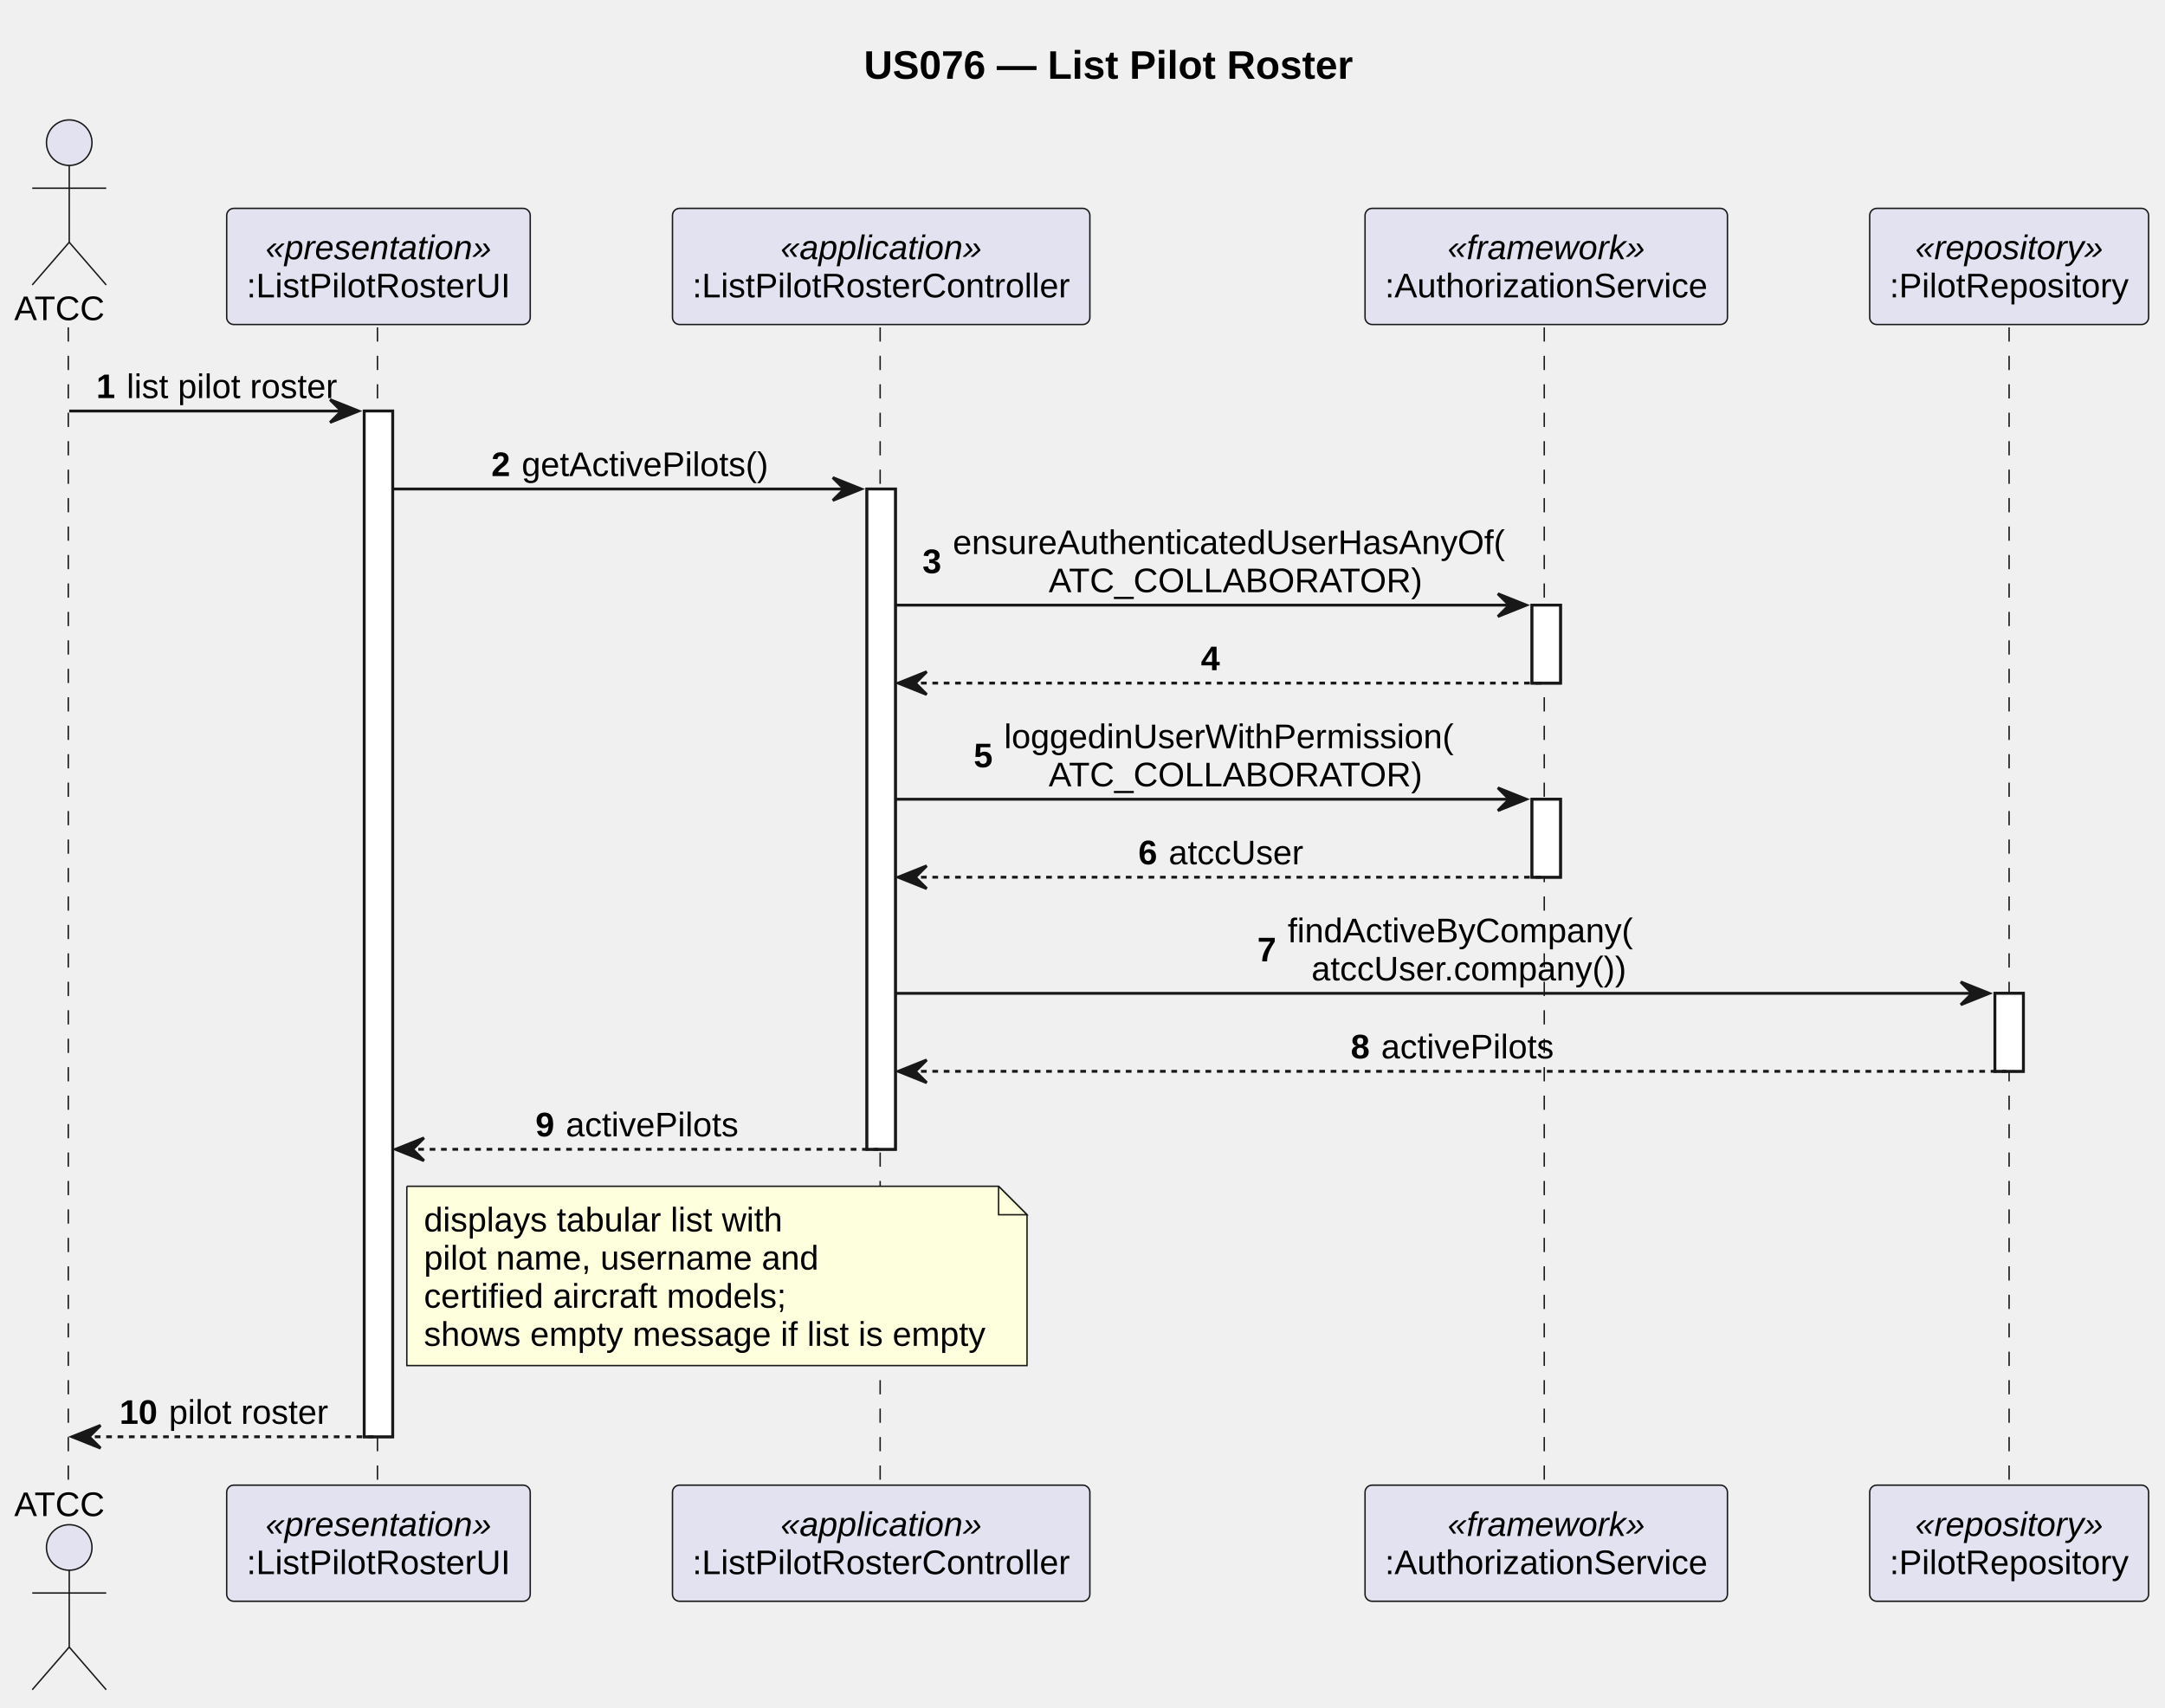
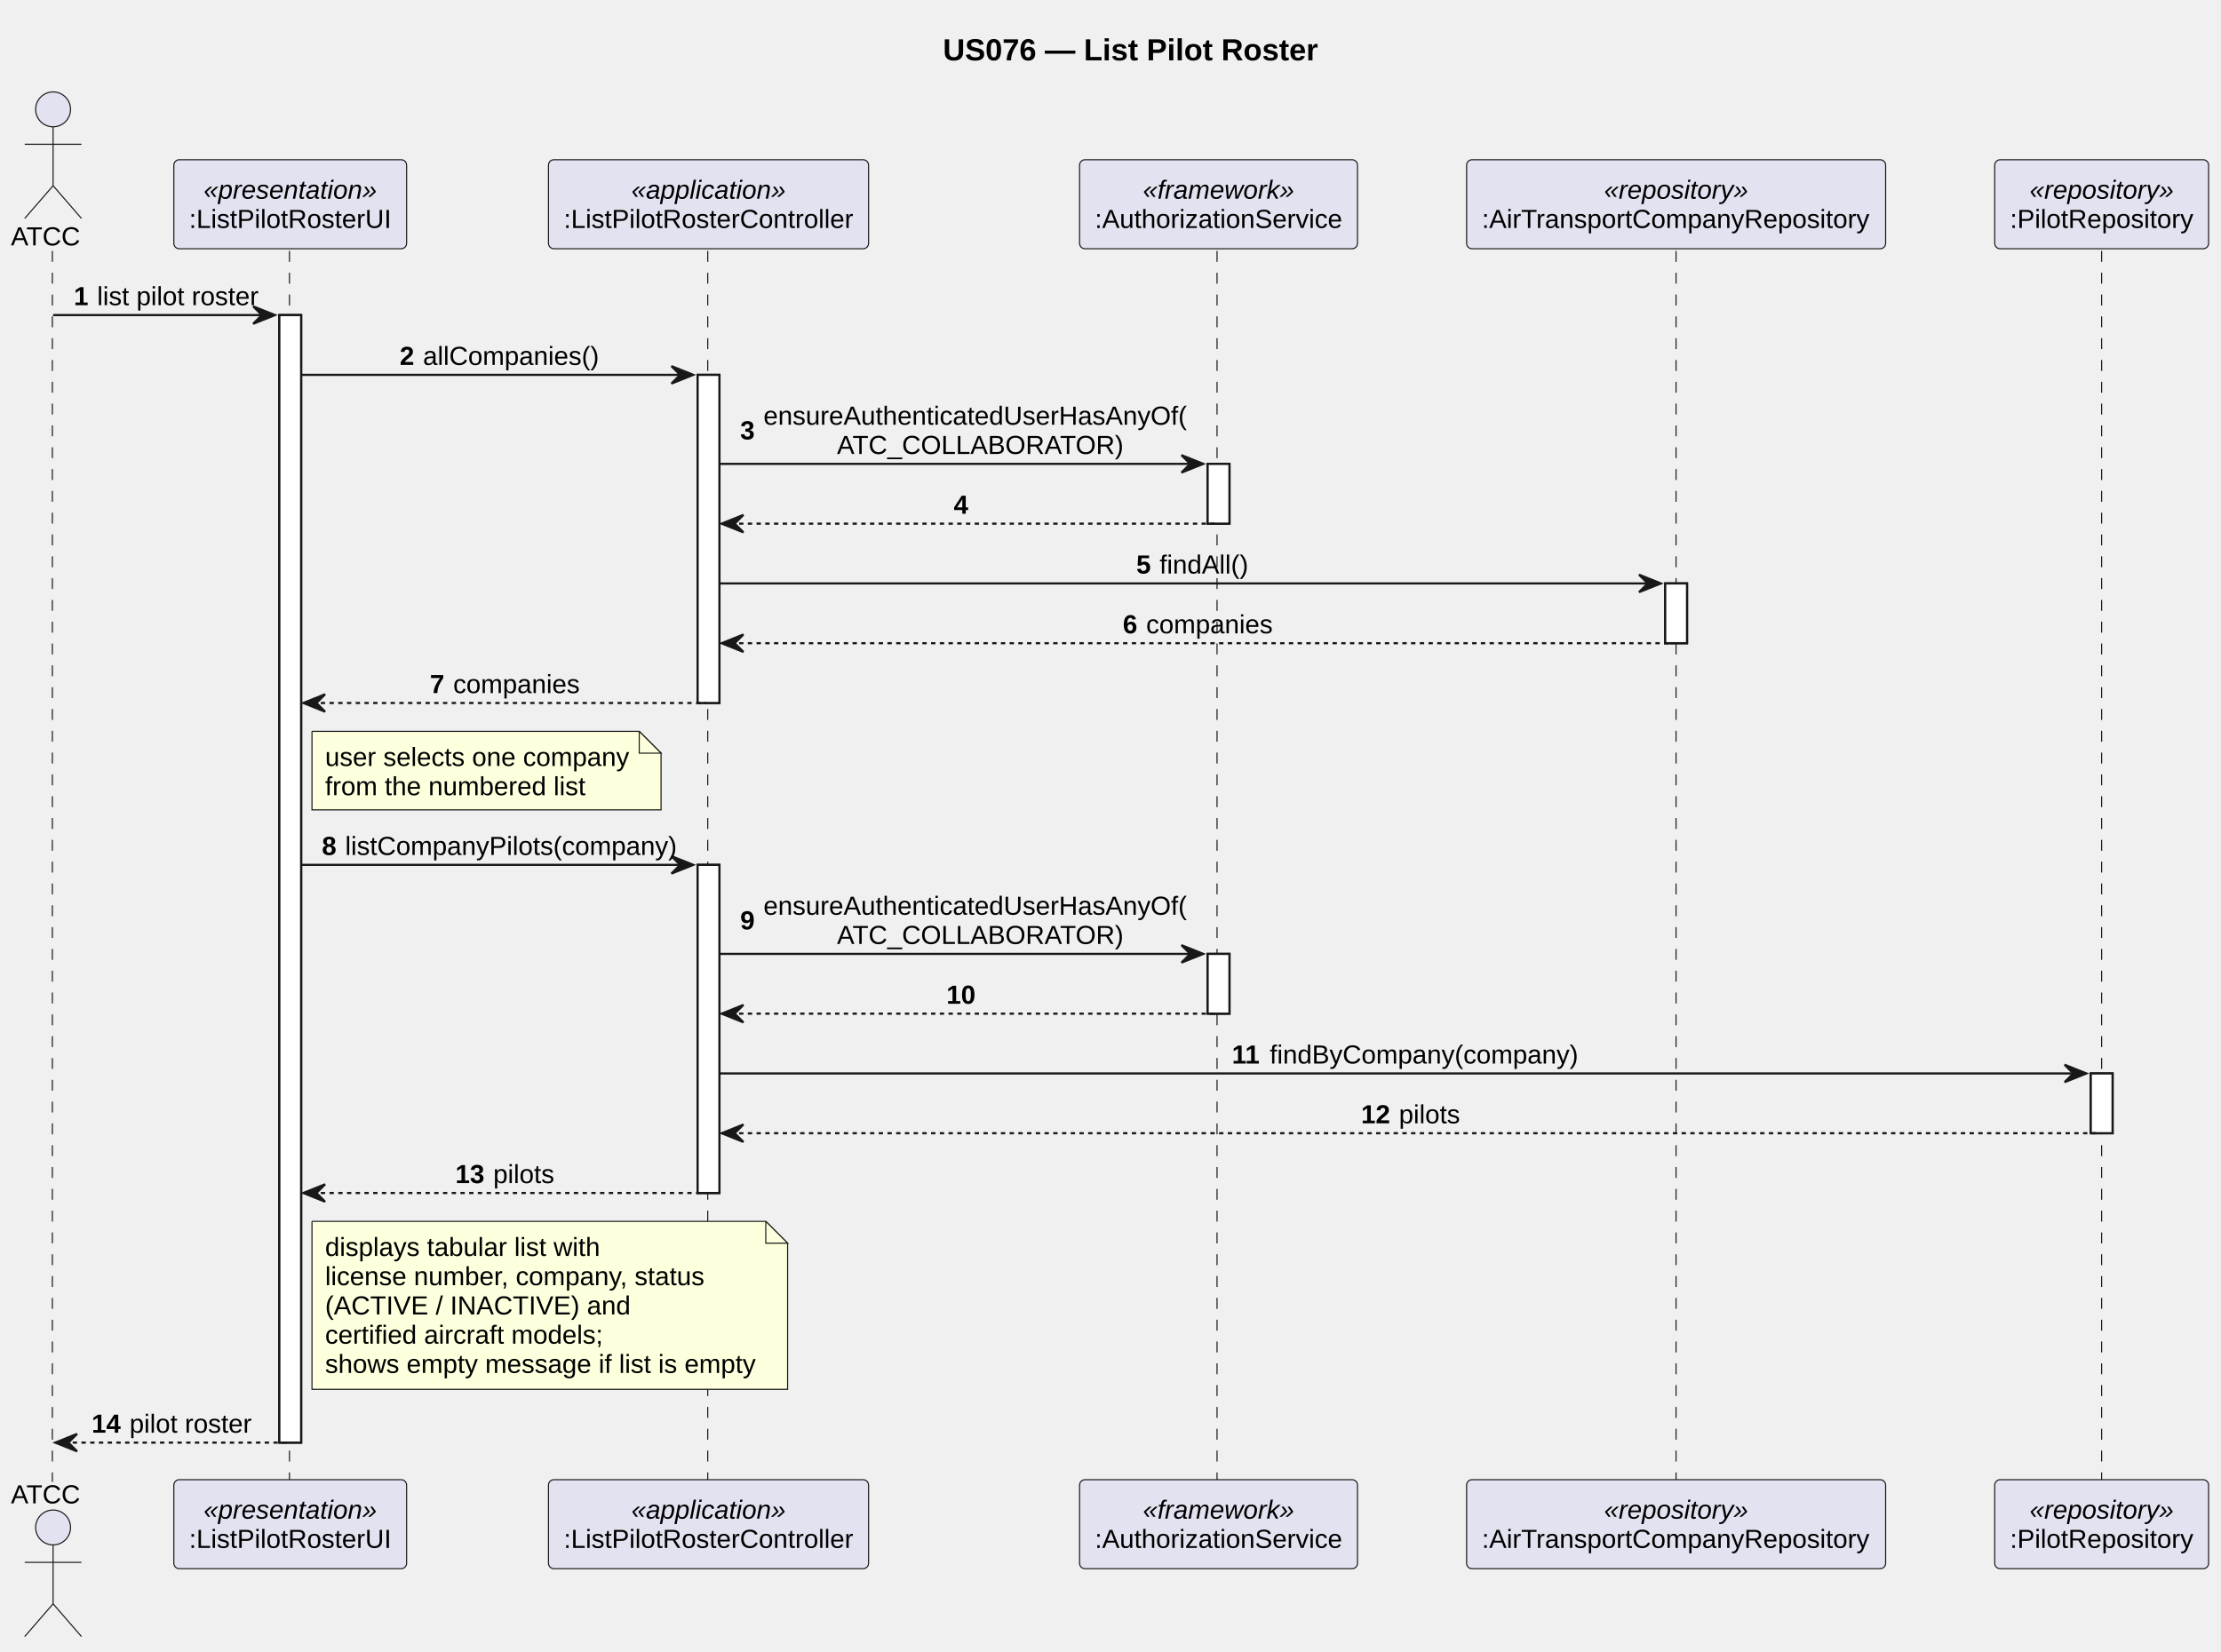
- <svg xmlns="http://www.w3.org/2000/svg" contentStyleType="text/css" data-diagram-type="SEQUENCE" height="600px" preserveAspectRatio="none" style="width:761px;height:600px;background:#FFFFFF;" version="1.1" viewBox="0 0 761 600" width="761px" zoomAndPan="magnify">
+ <svg xmlns="http://www.w3.org/2000/svg" contentStyleType="text/css" data-diagram-type="SEQUENCE" height="757px" preserveAspectRatio="none" style="width:1018px;height:757px;background:#FFFFFF;" version="1.1" viewBox="0 0 1018 757" width="1018px" zoomAndPan="magnify">
  <defs />
  <g>
-     <text fill="#000000" font-family="Arial" font-size="14" font-weight="bold" lengthAdjust="spacing" textLength="171.931" x="303.652" y="27.674">US076 — List Pilot Roster</text>
-     <g>
-       <rect fill="#FFFFFF" height="360.5" style="stroke:#181818;stroke-width:1;" width="10" x="128.028" y="144.453" />
-     </g>
-     <g>
-       <rect fill="#FFFFFF" height="232.062" style="stroke:#181818;stroke-width:1;" width="10" x="304.733" y="171.859" />
-     </g>
-     <g>
-       <rect fill="#FFFFFF" height="27.406" style="stroke:#181818;stroke-width:1;" width="10" x="538.505" y="212.672" />
-     </g>
-     <g>
-       <rect fill="#FFFFFF" height="27.406" style="stroke:#181818;stroke-width:1;" width="10" x="538.505" y="280.891" />
-     </g>
-     <g>
-       <rect fill="#FFFFFF" height="27.406" style="stroke:#181818;stroke-width:1;" width="10" x="701.218" y="349.109" />
-     </g>
-     <g>
-       <rect fill="#000000" fill-opacity="0" height="407.906" width="8" x="20.333" y="115.047" />
-       <line style="stroke:#181818;stroke-width:0.5;stroke-dasharray:5,5;" x1="24" x2="24" y1="115.047" y2="522.953" />
-     </g>
-     <g>
-       <rect fill="#000000" fill-opacity="0" height="407.906" width="8" x="129.028" y="115.047" />
-       <line style="stroke:#181818;stroke-width:0.5;stroke-dasharray:5,5;" x1="132.681" x2="132.681" y1="115.047" y2="522.953" />
-     </g>
-     <g>
-       <rect fill="#000000" fill-opacity="0" height="407.906" width="8" x="305.733" y="115.047" />
-       <line style="stroke:#181818;stroke-width:0.5;stroke-dasharray:5,5;" x1="309.376" x2="309.376" y1="115.047" y2="522.953" />
-     </g>
-     <g>
-       <rect fill="#000000" fill-opacity="0" height="407.906" width="8" x="539.505" y="115.047" />
-       <line style="stroke:#181818;stroke-width:0.5;stroke-dasharray:5,5;" x1="542.81" x2="542.81" y1="115.047" y2="522.953" />
-     </g>
-     <g>
-       <rect fill="#000000" fill-opacity="0" height="407.906" width="8" x="702.218" y="115.047" />
-       <line style="stroke:#181818;stroke-width:0.5;stroke-dasharray:5,5;" x1="706.2" x2="706.2" y1="115.047" y2="522.953" />
-     </g>
-     <g class="participant participant-head" data-participant="actor">
+     <text fill="#000000" font-family="Arial" font-size="14" font-weight="bold" lengthAdjust="spacing" textLength="171.931" x="432.195" y="27.674">US076 — List Pilot Roster</text>
+     <g>
+       <rect fill="#FFFFFF" height="516.938" style="stroke:#181818;stroke-width:1;" width="10" x="128.028" y="144.453" />
+     </g>
+     <g>
+       <rect fill="#FFFFFF" height="150.438" style="stroke:#181818;stroke-width:1;" width="10" x="319.753" y="171.859" />
+     </g>
+     <g>
+       <rect fill="#FFFFFF" height="150.438" style="stroke:#181818;stroke-width:1;" width="10" x="319.753" y="396.516" />
+     </g>
+     <g>
+       <rect fill="#FFFFFF" height="27.406" style="stroke:#181818;stroke-width:1;" width="10" x="553.524" y="212.672" />
+     </g>
+     <g>
+       <rect fill="#FFFFFF" height="27.406" style="stroke:#181818;stroke-width:1;" width="10" x="553.524" y="437.328" />
+     </g>
+     <g>
+       <rect fill="#FFFFFF" height="27.406" style="stroke:#181818;stroke-width:1;" width="10" x="763.253" y="267.484" />
+     </g>
+     <g>
+       <rect fill="#FFFFFF" height="27.406" style="stroke:#181818;stroke-width:1;" width="10" x="958.304" y="492.141" />
+     </g>
+     <g class="participant-lifeline" data-entity-uid="part1" data-qualified-name="actor" id="part1-lifeline">
+       <g>
+         <rect fill="#000000" fill-opacity="0" height="564.344" width="8" x="20.333" y="115.047" />
+         <line style="stroke:#181818;stroke-width:0.5;stroke-dasharray:5,5;" x1="24" x2="24" y1="115.047" y2="679.391" />
+       </g>
+     </g>
+     <g class="participant-lifeline" data-entity-uid="part2" data-qualified-name="ui" id="part2-lifeline">
+       <g>
+         <rect fill="#000000" fill-opacity="0" height="564.344" width="8" x="129.028" y="115.047" />
+         <line style="stroke:#181818;stroke-width:0.5;stroke-dasharray:5,5;" x1="132.681" x2="132.681" y1="115.047" y2="679.391" />
+       </g>
+     </g>
+     <g class="participant-lifeline" data-entity-uid="part3" data-qualified-name="ctrl" id="part3-lifeline">
+       <g>
+         <rect fill="#000000" fill-opacity="0" height="564.344" width="8" x="320.753" y="115.047" />
+         <line style="stroke:#181818;stroke-width:0.5;stroke-dasharray:5,5;" x1="324.396" x2="324.396" y1="115.047" y2="679.391" />
+       </g>
+     </g>
+     <g class="participant-lifeline" data-entity-uid="part4" data-qualified-name="authz" id="part4-lifeline">
+       <g>
+         <rect fill="#000000" fill-opacity="0" height="564.344" width="8" x="554.524" y="115.047" />
+         <line style="stroke:#181818;stroke-width:0.5;stroke-dasharray:5,5;" x1="557.829" x2="557.829" y1="115.047" y2="679.391" />
+       </g>
+     </g>
+     <g class="participant-lifeline" data-entity-uid="part5" data-qualified-name="companyRepo" id="part5-lifeline">
+       <g>
+         <rect fill="#000000" fill-opacity="0" height="564.344" width="8" x="764.253" y="115.047" />
+         <line style="stroke:#181818;stroke-width:0.5;stroke-dasharray:5,5;" x1="768.22" x2="768.22" y1="115.047" y2="679.391" />
+       </g>
+     </g>
+     <g class="participant-lifeline" data-entity-uid="part6" data-qualified-name="pilotRepo" id="part6-lifeline">
+       <g>
+         <rect fill="#000000" fill-opacity="0" height="564.344" width="8" x="959.304" y="115.047" />
+         <line style="stroke:#181818;stroke-width:0.5;stroke-dasharray:5,5;" x1="963.286" x2="963.286" y1="115.047" y2="679.391" />
+       </g>
+     </g>
+     <g class="participant participant-head" data-entity-uid="part1" data-qualified-name="actor" id="part1-head">
      <text fill="#000000" font-family="Arial" font-size="12" lengthAdjust="spacing" textLength="32.666" x="5" y="112.504">ATCC</text>
      <ellipse cx="24.333" cy="50.141" fill="#E2E2F0" rx="8" ry="8" style="stroke:#181818;stroke-width:0.5;" />
      <path d="M24.333,58.141 L24.333,85.141 M11.333,66.141 L37.333,66.141 M24.333,85.141 L11.333,100.141 M24.333,85.141 L37.333,100.141" fill="none" style="stroke:#181818;stroke-width:0.5;" />
    </g>
-     <g class="participant participant-tail" data-participant="actor">
-       <text fill="#000000" font-family="Arial" font-size="12" lengthAdjust="spacing" textLength="32.666" x="5" y="532.816">ATCC</text>
-       <ellipse cx="24.333" cy="543.859" fill="#E2E2F0" rx="8" ry="8" style="stroke:#181818;stroke-width:0.5;" />
-       <path d="M24.333,551.859 L24.333,578.859 M11.333,559.859 L37.333,559.859 M24.333,578.859 L11.333,593.859 M24.333,578.859 L37.333,593.859" fill="none" style="stroke:#181818;stroke-width:0.5;" />
-     </g>
-     <g class="participant participant-head" data-participant="ui">
+     <g class="participant participant-tail" data-entity-uid="part1" data-qualified-name="actor" id="part1-tail">
+       <text fill="#000000" font-family="Arial" font-size="12" lengthAdjust="spacing" textLength="32.666" x="5" y="689.254">ATCC</text>
+       <ellipse cx="24.333" cy="700.297" fill="#E2E2F0" rx="8" ry="8" style="stroke:#181818;stroke-width:0.5;" />
+       <path d="M24.333,708.297 L24.333,735.297 M11.333,716.297 L37.333,716.297 M24.333,735.297 L11.333,750.297 M24.333,735.297 L37.333,750.297" fill="none" style="stroke:#181818;stroke-width:0.5;" />
+     </g>
+     <g class="participant participant-head" data-entity-uid="part2" data-qualified-name="ui" id="part2-head">
      <rect fill="#E2E2F0" height="40.812" rx="2.5" ry="2.5" style="stroke:#181818;stroke-width:0.5;" width="106.695" x="79.681" y="73.234" />
      <text fill="#000000" font-family="Arial" font-size="12" font-style="italic" lengthAdjust="spacing" textLength="79.394" x="93.331" y="91.098">«presentation»</text>
      <text fill="#000000" font-family="Arial" font-size="12" lengthAdjust="spacing" textLength="92.695" x="86.681" y="104.504">:ListPilotRosterUI</text>
    </g>
-     <g class="participant participant-tail" data-participant="ui">
-       <rect fill="#E2E2F0" height="40.812" rx="2.5" ry="2.5" style="stroke:#181818;stroke-width:0.5;" width="106.695" x="79.681" y="521.953" />
-       <text fill="#000000" font-family="Arial" font-size="12" font-style="italic" lengthAdjust="spacing" textLength="79.394" x="93.331" y="539.816">«presentation»</text>
-       <text fill="#000000" font-family="Arial" font-size="12" lengthAdjust="spacing" textLength="92.695" x="86.681" y="553.223">:ListPilotRosterUI</text>
-     </g>
-     <g class="participant participant-head" data-participant="ctrl">
-       <rect fill="#E2E2F0" height="40.812" rx="2.5" ry="2.5" style="stroke:#181818;stroke-width:0.5;" width="146.715" x="236.376" y="73.234" />
-       <text fill="#000000" font-family="Arial" font-size="12" font-style="italic" lengthAdjust="spacing" textLength="70.723" x="274.372" y="91.098">«application»</text>
-       <text fill="#000000" font-family="Arial" font-size="12" lengthAdjust="spacing" textLength="132.715" x="243.376" y="104.504">:ListPilotRosterController</text>
-     </g>
-     <g class="participant participant-tail" data-participant="ctrl">
-       <rect fill="#E2E2F0" height="40.812" rx="2.5" ry="2.5" style="stroke:#181818;stroke-width:0.5;" width="146.715" x="236.376" y="521.953" />
-       <text fill="#000000" font-family="Arial" font-size="12" font-style="italic" lengthAdjust="spacing" textLength="70.723" x="274.372" y="539.816">«application»</text>
-       <text fill="#000000" font-family="Arial" font-size="12" lengthAdjust="spacing" textLength="132.715" x="243.376" y="553.223">:ListPilotRosterController</text>
-     </g>
-     <g class="participant participant-head" data-participant="authz">
-       <rect fill="#E2E2F0" height="40.812" rx="2.5" ry="2.5" style="stroke:#181818;stroke-width:0.5;" width="127.391" x="479.81" y="73.234" />
-       <text fill="#000000" font-family="Arial" font-size="12" font-style="italic" lengthAdjust="spacing" textLength="69.357" x="508.826" y="91.098">«framework»</text>
-       <text fill="#000000" font-family="Arial" font-size="12" lengthAdjust="spacing" textLength="113.391" x="486.81" y="104.504">:AuthorizationService</text>
-     </g>
-     <g class="participant participant-tail" data-participant="authz">
-       <rect fill="#E2E2F0" height="40.812" rx="2.5" ry="2.5" style="stroke:#181818;stroke-width:0.5;" width="127.391" x="479.81" y="521.953" />
-       <text fill="#000000" font-family="Arial" font-size="12" font-style="italic" lengthAdjust="spacing" textLength="69.357" x="508.826" y="539.816">«framework»</text>
-       <text fill="#000000" font-family="Arial" font-size="12" lengthAdjust="spacing" textLength="113.391" x="486.81" y="553.223">:AuthorizationService</text>
-     </g>
-     <g class="participant participant-head" data-participant="pilotRepo">
-       <rect fill="#E2E2F0" height="40.812" rx="2.5" ry="2.5" style="stroke:#181818;stroke-width:0.5;" width="98.035" x="657.2" y="73.234" />
-       <text fill="#000000" font-family="Arial" font-size="12" font-style="italic" lengthAdjust="spacing" textLength="66.035" x="673.2" y="91.098">«repository»</text>
-       <text fill="#000000" font-family="Arial" font-size="12" lengthAdjust="spacing" textLength="84.035" x="664.2" y="104.504">:PilotRepository</text>
-     </g>
-     <g class="participant participant-tail" data-participant="pilotRepo">
-       <rect fill="#E2E2F0" height="40.812" rx="2.5" ry="2.5" style="stroke:#181818;stroke-width:0.5;" width="98.035" x="657.2" y="521.953" />
-       <text fill="#000000" font-family="Arial" font-size="12" font-style="italic" lengthAdjust="spacing" textLength="66.035" x="673.2" y="539.816">«repository»</text>
-       <text fill="#000000" font-family="Arial" font-size="12" lengthAdjust="spacing" textLength="84.035" x="664.2" y="553.223">:PilotRepository</text>
-     </g>
-     <g>
-       <rect fill="#FFFFFF" height="360.5" style="stroke:#181818;stroke-width:1;" width="10" x="128.028" y="144.453" />
-     </g>
-     <g>
-       <rect fill="#FFFFFF" height="232.062" style="stroke:#181818;stroke-width:1;" width="10" x="304.733" y="171.859" />
-     </g>
-     <g>
-       <rect fill="#FFFFFF" height="27.406" style="stroke:#181818;stroke-width:1;" width="10" x="538.505" y="212.672" />
-     </g>
-     <g>
-       <rect fill="#FFFFFF" height="27.406" style="stroke:#181818;stroke-width:1;" width="10" x="538.505" y="280.891" />
-     </g>
-     <g>
-       <rect fill="#FFFFFF" height="27.406" style="stroke:#181818;stroke-width:1;" width="10" x="701.218" y="349.109" />
-     </g>
-     <g class="message" data-participant-1="actor" data-participant-2="ui">
+     <g class="participant participant-tail" data-entity-uid="part2" data-qualified-name="ui" id="part2-tail">
+       <rect fill="#E2E2F0" height="40.812" rx="2.5" ry="2.5" style="stroke:#181818;stroke-width:0.5;" width="106.695" x="79.681" y="678.391" />
+       <text fill="#000000" font-family="Arial" font-size="12" font-style="italic" lengthAdjust="spacing" textLength="79.394" x="93.331" y="696.254">«presentation»</text>
+       <text fill="#000000" font-family="Arial" font-size="12" lengthAdjust="spacing" textLength="92.695" x="86.681" y="709.66">:ListPilotRosterUI</text>
+     </g>
+     <g class="participant participant-head" data-entity-uid="part3" data-qualified-name="ctrl" id="part3-head">
+       <rect fill="#E2E2F0" height="40.812" rx="2.5" ry="2.5" style="stroke:#181818;stroke-width:0.5;" width="146.715" x="251.395" y="73.234" />
+       <text fill="#000000" font-family="Arial" font-size="12" font-style="italic" lengthAdjust="spacing" textLength="70.723" x="289.392" y="91.098">«application»</text>
+       <text fill="#000000" font-family="Arial" font-size="12" lengthAdjust="spacing" textLength="132.715" x="258.396" y="104.504">:ListPilotRosterController</text>
+     </g>
+     <g class="participant participant-tail" data-entity-uid="part3" data-qualified-name="ctrl" id="part3-tail">
+       <rect fill="#E2E2F0" height="40.812" rx="2.5" ry="2.5" style="stroke:#181818;stroke-width:0.5;" width="146.715" x="251.395" y="678.391" />
+       <text fill="#000000" font-family="Arial" font-size="12" font-style="italic" lengthAdjust="spacing" textLength="70.723" x="289.392" y="696.254">«application»</text>
+       <text fill="#000000" font-family="Arial" font-size="12" lengthAdjust="spacing" textLength="132.715" x="258.396" y="709.66">:ListPilotRosterController</text>
+     </g>
+     <g class="participant participant-head" data-entity-uid="part4" data-qualified-name="authz" id="part4-head">
+       <rect fill="#E2E2F0" height="40.812" rx="2.5" ry="2.5" style="stroke:#181818;stroke-width:0.5;" width="127.391" x="494.829" y="73.234" />
+       <text fill="#000000" font-family="Arial" font-size="12" font-style="italic" lengthAdjust="spacing" textLength="69.357" x="523.846" y="91.098">«framework»</text>
+       <text fill="#000000" font-family="Arial" font-size="12" lengthAdjust="spacing" textLength="113.391" x="501.829" y="104.504">:AuthorizationService</text>
+     </g>
+     <g class="participant participant-tail" data-entity-uid="part4" data-qualified-name="authz" id="part4-tail">
+       <rect fill="#E2E2F0" height="40.812" rx="2.5" ry="2.5" style="stroke:#181818;stroke-width:0.5;" width="127.391" x="494.829" y="678.391" />
+       <text fill="#000000" font-family="Arial" font-size="12" font-style="italic" lengthAdjust="spacing" textLength="69.357" x="523.846" y="696.254">«framework»</text>
+       <text fill="#000000" font-family="Arial" font-size="12" lengthAdjust="spacing" textLength="113.391" x="501.829" y="709.66">:AuthorizationService</text>
+     </g>
+     <g class="participant participant-head" data-entity-uid="part5" data-qualified-name="companyRepo" id="part5-head">
+       <rect fill="#E2E2F0" height="40.812" rx="2.5" ry="2.5" style="stroke:#181818;stroke-width:0.5;" width="192.066" x="672.22" y="73.234" />
+       <text fill="#000000" font-family="Arial" font-size="12" font-style="italic" lengthAdjust="spacing" textLength="66.035" x="735.235" y="91.098">«repository»</text>
+       <text fill="#000000" font-family="Arial" font-size="12" lengthAdjust="spacing" textLength="178.066" x="679.22" y="104.504">:AirTransportCompanyRepository</text>
+     </g>
+     <g class="participant participant-tail" data-entity-uid="part5" data-qualified-name="companyRepo" id="part5-tail">
+       <rect fill="#E2E2F0" height="40.812" rx="2.5" ry="2.5" style="stroke:#181818;stroke-width:0.5;" width="192.066" x="672.22" y="678.391" />
+       <text fill="#000000" font-family="Arial" font-size="12" font-style="italic" lengthAdjust="spacing" textLength="66.035" x="735.235" y="696.254">«repository»</text>
+       <text fill="#000000" font-family="Arial" font-size="12" lengthAdjust="spacing" textLength="178.066" x="679.22" y="709.66">:AirTransportCompanyRepository</text>
+     </g>
+     <g class="participant participant-head" data-entity-uid="part6" data-qualified-name="pilotRepo" id="part6-head">
+       <rect fill="#E2E2F0" height="40.812" rx="2.5" ry="2.5" style="stroke:#181818;stroke-width:0.5;" width="98.035" x="914.286" y="73.234" />
+       <text fill="#000000" font-family="Arial" font-size="12" font-style="italic" lengthAdjust="spacing" textLength="66.035" x="930.286" y="91.098">«repository»</text>
+       <text fill="#000000" font-family="Arial" font-size="12" lengthAdjust="spacing" textLength="84.035" x="921.286" y="104.504">:PilotRepository</text>
+     </g>
+     <g class="participant participant-tail" data-entity-uid="part6" data-qualified-name="pilotRepo" id="part6-tail">
+       <rect fill="#E2E2F0" height="40.812" rx="2.5" ry="2.5" style="stroke:#181818;stroke-width:0.5;" width="98.035" x="914.286" y="678.391" />
+       <text fill="#000000" font-family="Arial" font-size="12" font-style="italic" lengthAdjust="spacing" textLength="66.035" x="930.286" y="696.254">«repository»</text>
+       <text fill="#000000" font-family="Arial" font-size="12" lengthAdjust="spacing" textLength="84.035" x="921.286" y="709.66">:PilotRepository</text>
+     </g>
+     <g>
+       <rect fill="#FFFFFF" height="516.938" style="stroke:#181818;stroke-width:1;" width="10" x="128.028" y="144.453" />
+     </g>
+     <g>
+       <rect fill="#FFFFFF" height="150.438" style="stroke:#181818;stroke-width:1;" width="10" x="319.753" y="171.859" />
+     </g>
+     <g>
+       <rect fill="#FFFFFF" height="150.438" style="stroke:#181818;stroke-width:1;" width="10" x="319.753" y="396.516" />
+     </g>
+     <g>
+       <rect fill="#FFFFFF" height="27.406" style="stroke:#181818;stroke-width:1;" width="10" x="553.524" y="212.672" />
+     </g>
+     <g>
+       <rect fill="#FFFFFF" height="27.406" style="stroke:#181818;stroke-width:1;" width="10" x="553.524" y="437.328" />
+     </g>
+     <g>
+       <rect fill="#FFFFFF" height="27.406" style="stroke:#181818;stroke-width:1;" width="10" x="763.253" y="267.484" />
+     </g>
+     <g>
+       <rect fill="#FFFFFF" height="27.406" style="stroke:#181818;stroke-width:1;" width="10" x="958.304" y="492.141" />
+     </g>
+     <g class="message" data-entity-1="part1" data-entity-2="part2" id="msg1">
      <polygon fill="#181818" points="116.028,140.453,126.028,144.453,116.028,148.453,120.028,144.453" style="stroke:#181818;stroke-width:1;" />
      <line style="stroke:#181818;stroke-width:1;" x1="24.333" x2="122.028" y1="144.453" y2="144.453" />
      <text fill="#000000" font-family="Arial" font-size="12" font-weight="bold" lengthAdjust="spacing" textLength="6.674" x="33.833" y="139.91">1</text>
      <text fill="#000000" font-family="Arial" font-size="12" lengthAdjust="spacing" textLength="74.022" x="44.507" y="139.91">list pilot roster</text>
    </g>
-     <g class="message" data-participant-1="ui" data-participant-2="ctrl">
-       <polygon fill="#181818" points="292.733,167.859,302.733,171.859,292.733,175.859,296.733,171.859" style="stroke:#181818;stroke-width:1;" />
-       <line style="stroke:#181818;stroke-width:1;" x1="138.028" x2="298.733" y1="171.859" y2="171.859" />
-       <text fill="#000000" font-family="Arial" font-size="12" font-weight="bold" lengthAdjust="spacing" textLength="6.674" x="172.696" y="167.316">2</text>
-       <text fill="#000000" font-family="Arial" font-size="12" lengthAdjust="spacing" textLength="86.695" x="183.37" y="167.316">getActivePilots()</text>
-     </g>
-     <g class="message" data-participant-1="ctrl" data-participant-2="authz">
-       <polygon fill="#181818" points="526.505,208.672,536.505,212.672,526.505,216.672,530.505,212.672" style="stroke:#181818;stroke-width:1;" />
-       <line style="stroke:#181818;stroke-width:1;" x1="314.733" x2="532.505" y1="212.672" y2="212.672" />
-       <text fill="#000000" font-family="Arial" font-size="12" font-weight="bold" lengthAdjust="spacing" textLength="6.674" x="324.233" y="201.426">3</text>
-       <text fill="#000000" font-family="Arial" font-size="12" lengthAdjust="spacing" textLength="194.098" x="334.907" y="194.723">ensureAuthenticatedUserHasAnyOf(</text>
-       <text fill="#000000" font-family="Arial" font-size="12" lengthAdjust="spacing" textLength="133.359" x="368.61" y="208.129">ATC_COLLABORATOR)</text>
-     </g>
-     <g class="message" data-participant-1="authz" data-participant-2="ctrl">
-       <polygon fill="#181818" points="325.733,236.078,315.733,240.078,325.733,244.078,321.733,240.078" style="stroke:#181818;stroke-width:1;" />
-       <line style="stroke:#181818;stroke-width:1;stroke-dasharray:2,2;" x1="319.733" x2="542.505" y1="240.078" y2="240.078" />
-       <text fill="#000000" font-family="Arial" font-size="12" font-weight="bold" lengthAdjust="spacing" textLength="6.674" x="422.115" y="235.535">4</text>
-       <text fill="#000000" font-family="Arial" font-size="12" lengthAdjust="spacing" textLength="3.334" x="432.789" y="235.535"> </text>
-     </g>
-     <g class="message" data-participant-1="ctrl" data-participant-2="authz">
-       <polygon fill="#181818" points="526.505,276.891,536.505,280.891,526.505,284.891,530.505,280.891" style="stroke:#181818;stroke-width:1;" />
-       <line style="stroke:#181818;stroke-width:1;" x1="314.733" x2="532.505" y1="280.891" y2="280.891" />
-       <text fill="#000000" font-family="Arial" font-size="12" font-weight="bold" lengthAdjust="spacing" textLength="6.674" x="342.254" y="269.644">5</text>
-       <text fill="#000000" font-family="Arial" font-size="12" lengthAdjust="spacing" textLength="158.057" x="352.928" y="262.941">loggedinUserWithPermission(</text>
-       <text fill="#000000" font-family="Arial" font-size="12" lengthAdjust="spacing" textLength="133.359" x="368.61" y="276.348">ATC_COLLABORATOR)</text>
-     </g>
-     <g class="message" data-participant-1="authz" data-participant-2="ctrl">
-       <polygon fill="#181818" points="325.733,304.297,315.733,308.297,325.733,312.297,321.733,308.297" style="stroke:#181818;stroke-width:1;" />
-       <line style="stroke:#181818;stroke-width:1;stroke-dasharray:2,2;" x1="319.733" x2="542.505" y1="308.297" y2="308.297" />
-       <text fill="#000000" font-family="Arial" font-size="12" font-weight="bold" lengthAdjust="spacing" textLength="6.674" x="400.11" y="303.754">6</text>
-       <text fill="#000000" font-family="Arial" font-size="12" lengthAdjust="spacing" textLength="47.344" x="410.784" y="303.754">atccUser</text>
-     </g>
-     <g class="message" data-participant-1="ctrl" data-participant-2="pilotRepo">
-       <polygon fill="#181818" points="689.218,345.109,699.218,349.109,689.218,353.109,693.218,349.109" style="stroke:#181818;stroke-width:1;" />
-       <line style="stroke:#181818;stroke-width:1;" x1="314.733" x2="695.218" y1="349.109" y2="349.109" />
-       <text fill="#000000" font-family="Arial" font-size="12" font-weight="bold" lengthAdjust="spacing" textLength="6.674" x="441.947" y="337.863">7</text>
-       <text fill="#000000" font-family="Arial" font-size="12" lengthAdjust="spacing" textLength="121.383" x="452.621" y="331.16">findActiveByCompany(</text>
-       <text fill="#000000" font-family="Arial" font-size="12" lengthAdjust="spacing" textLength="111.357" x="460.968" y="344.566">atccUser.company())</text>
-     </g>
-     <g class="message" data-participant-1="pilotRepo" data-participant-2="ctrl">
-       <polygon fill="#181818" points="325.733,372.516,315.733,376.516,325.733,380.516,321.733,376.516" style="stroke:#181818;stroke-width:1;" />
-       <line style="stroke:#181818;stroke-width:1;stroke-dasharray:2,2;" x1="319.733" x2="705.218" y1="376.516" y2="376.516" />
-       <text fill="#000000" font-family="Arial" font-size="12" font-weight="bold" lengthAdjust="spacing" textLength="6.674" x="474.793" y="371.973">8</text>
-       <text fill="#000000" font-family="Arial" font-size="12" lengthAdjust="spacing" textLength="60.691" x="485.467" y="371.973">activePilots</text>
-     </g>
-     <g class="message" data-participant-1="ctrl" data-participant-2="ui">
-       <polygon fill="#181818" points="149.028,399.922,139.028,403.922,149.028,407.922,145.028,403.922" style="stroke:#181818;stroke-width:1;" />
-       <line style="stroke:#181818;stroke-width:1;stroke-dasharray:2,2;" x1="143.028" x2="308.733" y1="403.922" y2="403.922" />
-       <text fill="#000000" font-family="Arial" font-size="12" font-weight="bold" lengthAdjust="spacing" textLength="6.674" x="188.198" y="399.379">9</text>
-       <text fill="#000000" font-family="Arial" font-size="12" lengthAdjust="spacing" textLength="60.691" x="198.872" y="399.379">activePilots</text>
-     </g>
-     <path d="M143,416.922 L143,479.922 L361,479.922 L361,426.922 L351,416.922 L143,416.922" fill="#FEFFDD" style="stroke:#181818;stroke-width:0.5;" />
-     <path d="M351,416.922 L351,426.922 L361,426.922 L351,416.922" fill="#FEFFDD" style="stroke:#181818;stroke-width:0.5;" />
-     <text fill="#000000" font-family="Arial" font-size="12" lengthAdjust="spacing" textLength="126.053" x="149" y="432.785">displays tabular list with</text>
-     <text fill="#000000" font-family="Arial" font-size="12" lengthAdjust="spacing" textLength="138.75" x="149" y="446.191">pilot name, username and</text>
-     <text fill="#000000" font-family="Arial" font-size="12" lengthAdjust="spacing" textLength="127.377" x="149" y="459.598">certified aircraft models;</text>
-     <text fill="#000000" font-family="Arial" font-size="12" lengthAdjust="spacing" textLength="197.397" x="149" y="473.004">shows empty message if list is empty</text>
-     <g class="message" data-participant-1="ui" data-participant-2="actor">
-       <polygon fill="#181818" points="35.333,500.953,25.333,504.953,35.333,508.953,31.333,504.953" style="stroke:#181818;stroke-width:1;" />
-       <line style="stroke:#181818;stroke-width:1;stroke-dasharray:2,2;" x1="29.333" x2="132.028" y1="504.953" y2="504.953" />
-       <text fill="#000000" font-family="Arial" font-size="12" font-weight="bold" lengthAdjust="spacing" textLength="13.348" x="41.996" y="500.41">10</text>
-       <text fill="#000000" font-family="Arial" font-size="12" lengthAdjust="spacing" textLength="56.022" x="59.344" y="500.41">pilot roster</text>
+     <g class="message" data-entity-1="part2" data-entity-2="part3" id="msg2">
+       <polygon fill="#181818" points="307.753,167.859,317.753,171.859,307.753,175.859,311.753,171.859" style="stroke:#181818;stroke-width:1;" />
+       <line style="stroke:#181818;stroke-width:1;" x1="138.028" x2="313.753" y1="171.859" y2="171.859" />
+       <text fill="#000000" font-family="Arial" font-size="12" font-weight="bold" lengthAdjust="spacing" textLength="6.674" x="183.206" y="167.316">2</text>
+       <text fill="#000000" font-family="Arial" font-size="12" lengthAdjust="spacing" textLength="80.695" x="193.88" y="167.316">allCompanies()</text>
+     </g>
+     <g class="message" data-entity-1="part3" data-entity-2="part4" id="msg3">
+       <polygon fill="#181818" points="541.524,208.672,551.524,212.672,541.524,216.672,545.524,212.672" style="stroke:#181818;stroke-width:1;" />
+       <line style="stroke:#181818;stroke-width:1;" x1="329.753" x2="547.524" y1="212.672" y2="212.672" />
+       <text fill="#000000" font-family="Arial" font-size="12" font-weight="bold" lengthAdjust="spacing" textLength="6.674" x="339.253" y="201.426">3</text>
+       <text fill="#000000" font-family="Arial" font-size="12" lengthAdjust="spacing" textLength="194.098" x="349.927" y="194.723">ensureAuthenticatedUserHasAnyOf(</text>
+       <text fill="#000000" font-family="Arial" font-size="12" lengthAdjust="spacing" textLength="133.359" x="383.63" y="208.129">ATC_COLLABORATOR)</text>
+     </g>
+     <g class="message" data-entity-1="part4" data-entity-2="part3" id="msg4">
+       <polygon fill="#181818" points="340.753,236.078,330.753,240.078,340.753,244.078,336.753,240.078" style="stroke:#181818;stroke-width:1;" />
+       <line style="stroke:#181818;stroke-width:1;stroke-dasharray:2,2;" x1="334.753" x2="557.524" y1="240.078" y2="240.078" />
+       <text fill="#000000" font-family="Arial" font-size="12" font-weight="bold" lengthAdjust="spacing" textLength="6.674" x="437.135" y="235.535">4</text>
+       <text fill="#000000" font-family="Arial" font-size="12" lengthAdjust="spacing" textLength="3.334" x="447.809" y="235.535"> </text>
+     </g>
+     <g class="message" data-entity-1="part3" data-entity-2="part5" id="msg5">
+       <polygon fill="#181818" points="751.253,263.484,761.253,267.484,751.253,271.484,755.253,267.484" style="stroke:#181818;stroke-width:1;" />
+       <line style="stroke:#181818;stroke-width:1;" x1="329.753" x2="757.253" y1="267.484" y2="267.484" />
+       <text fill="#000000" font-family="Arial" font-size="12" font-weight="bold" lengthAdjust="spacing" textLength="6.674" x="520.828" y="262.941">5</text>
+       <text fill="#000000" font-family="Arial" font-size="12" lengthAdjust="spacing" textLength="40.676" x="531.502" y="262.941">findAll()</text>
+     </g>
+     <g class="message" data-entity-1="part5" data-entity-2="part3" id="msg6">
+       <polygon fill="#181818" points="340.753,290.891,330.753,294.891,340.753,298.891,336.753,294.891" style="stroke:#181818;stroke-width:1;" />
+       <line style="stroke:#181818;stroke-width:1;stroke-dasharray:2,2;" x1="334.753" x2="767.253" y1="294.891" y2="294.891" />
+       <text fill="#000000" font-family="Arial" font-size="12" font-weight="bold" lengthAdjust="spacing" textLength="6.674" x="514.65" y="290.348">6</text>
+       <text fill="#000000" font-family="Arial" font-size="12" lengthAdjust="spacing" textLength="58.031" x="525.324" y="290.348">companies</text>
+     </g>
+     <g class="message" data-entity-1="part3" data-entity-2="part2" id="msg7">
+       <polygon fill="#181818" points="149.028,318.297,139.028,322.297,149.028,326.297,145.028,322.297" style="stroke:#181818;stroke-width:1;" />
+       <line style="stroke:#181818;stroke-width:1;stroke-dasharray:2,2;" x1="143.028" x2="323.753" y1="322.297" y2="322.297" />
+       <text fill="#000000" font-family="Arial" font-size="12" font-weight="bold" lengthAdjust="spacing" textLength="6.674" x="197.038" y="317.754">7</text>
+       <text fill="#000000" font-family="Arial" font-size="12" lengthAdjust="spacing" textLength="58.031" x="207.712" y="317.754">companies</text>
+     </g>
+     <path d="M143,335.297 L143,371.297 L303,371.297 L303,345.297 L293,335.297 L143,335.297" fill="#FEFFDD" style="stroke:#181818;stroke-width:0.5;" />
+     <path d="M293,335.297 L293,345.297 L303,345.297 L293,335.297" fill="#FEFFDD" style="stroke:#181818;stroke-width:0.5;" />
+     <text fill="#000000" font-family="Arial" font-size="12" lengthAdjust="spacing" textLength="139.406" x="149" y="351.16">user selects one company</text>
+     <text fill="#000000" font-family="Arial" font-size="12" lengthAdjust="spacing" textLength="119.385" x="149" y="364.566">from the numbered list</text>
+     <g class="message" data-entity-1="part2" data-entity-2="part3" id="msg8">
+       <polygon fill="#181818" points="307.753,392.516,317.753,396.516,307.753,400.516,311.753,396.516" style="stroke:#181818;stroke-width:1;" />
+       <line style="stroke:#181818;stroke-width:1;" x1="138.028" x2="313.753" y1="396.516" y2="396.516" />
+       <text fill="#000000" font-family="Arial" font-size="12" font-weight="bold" lengthAdjust="spacing" textLength="6.674" x="147.528" y="391.973">8</text>
+       <text fill="#000000" font-family="Arial" font-size="12" lengthAdjust="spacing" textLength="152.051" x="158.202" y="391.973">listCompanyPilots(company)</text>
+     </g>
+     <g class="message" data-entity-1="part3" data-entity-2="part4" id="msg9">
+       <polygon fill="#181818" points="541.524,433.328,551.524,437.328,541.524,441.328,545.524,437.328" style="stroke:#181818;stroke-width:1;" />
+       <line style="stroke:#181818;stroke-width:1;" x1="329.753" x2="547.524" y1="437.328" y2="437.328" />
+       <text fill="#000000" font-family="Arial" font-size="12" font-weight="bold" lengthAdjust="spacing" textLength="6.674" x="339.253" y="426.082">9</text>
+       <text fill="#000000" font-family="Arial" font-size="12" lengthAdjust="spacing" textLength="194.098" x="349.927" y="419.379">ensureAuthenticatedUserHasAnyOf(</text>
+       <text fill="#000000" font-family="Arial" font-size="12" lengthAdjust="spacing" textLength="133.359" x="383.63" y="432.785">ATC_COLLABORATOR)</text>
+     </g>
+     <g class="message" data-entity-1="part4" data-entity-2="part3" id="msg10">
+       <polygon fill="#181818" points="340.753,460.734,330.753,464.734,340.753,468.734,336.753,464.734" style="stroke:#181818;stroke-width:1;" />
+       <line style="stroke:#181818;stroke-width:1;stroke-dasharray:2,2;" x1="334.753" x2="557.524" y1="464.734" y2="464.734" />
+       <text fill="#000000" font-family="Arial" font-size="12" font-weight="bold" lengthAdjust="spacing" textLength="13.348" x="433.798" y="460.191">10</text>
+       <text fill="#000000" font-family="Arial" font-size="12" lengthAdjust="spacing" textLength="3.334" x="451.146" y="460.191"> </text>
+     </g>
+     <g class="message" data-entity-1="part3" data-entity-2="part6" id="msg11">
+       <polygon fill="#181818" points="946.304,488.141,956.304,492.141,946.304,496.141,950.304,492.141" style="stroke:#181818;stroke-width:1;" />
+       <line style="stroke:#181818;stroke-width:1;" x1="329.753" x2="952.304" y1="492.141" y2="492.141" />
+       <text fill="#000000" font-family="Arial" font-size="12" font-weight="bold" lengthAdjust="spacing" textLength="13.348" x="564.658" y="487.598">11</text>
+       <text fill="#000000" font-family="Arial" font-size="12" lengthAdjust="spacing" textLength="141.393" x="582.006" y="487.598">findByCompany(company)</text>
+     </g>
+     <g class="message" data-entity-1="part6" data-entity-2="part3" id="msg12">
+       <polygon fill="#181818" points="340.753,515.547,330.753,519.547,340.753,523.547,336.753,519.547" style="stroke:#181818;stroke-width:1;" />
+       <line style="stroke:#181818;stroke-width:1;stroke-dasharray:2,2;" x1="334.753" x2="962.304" y1="519.547" y2="519.547" />
+       <text fill="#000000" font-family="Arial" font-size="12" font-weight="bold" lengthAdjust="spacing" textLength="13.348" x="623.848" y="515.004">12</text>
+       <text fill="#000000" font-family="Arial" font-size="12" lengthAdjust="spacing" textLength="28.014" x="641.195" y="515.004">pilots</text>
+     </g>
+     <g class="message" data-entity-1="part3" data-entity-2="part2" id="msg13">
+       <polygon fill="#181818" points="149.028,542.953,139.028,546.953,149.028,550.953,145.028,546.953" style="stroke:#181818;stroke-width:1;" />
+       <line style="stroke:#181818;stroke-width:1;stroke-dasharray:2,2;" x1="143.028" x2="323.753" y1="546.953" y2="546.953" />
+       <text fill="#000000" font-family="Arial" font-size="12" font-weight="bold" lengthAdjust="spacing" textLength="13.348" x="208.71" y="542.41">13</text>
+       <text fill="#000000" font-family="Arial" font-size="12" lengthAdjust="spacing" textLength="28.014" x="226.058" y="542.41">pilots</text>
+     </g>
+     <path d="M143,559.953 L143,636.953 L361,636.953 L361,569.953 L351,559.953 L143,559.953" fill="#FEFFDD" style="stroke:#181818;stroke-width:0.5;" />
+     <path d="M351,559.953 L351,569.953 L361,569.953 L351,559.953" fill="#FEFFDD" style="stroke:#181818;stroke-width:0.5;" />
+     <text fill="#000000" font-family="Arial" font-size="12" lengthAdjust="spacing" textLength="126.053" x="149" y="575.816">displays tabular list with</text>
+     <text fill="#000000" font-family="Arial" font-size="12" lengthAdjust="spacing" textLength="175.418" x="149" y="589.223">license number, company, status</text>
+     <text fill="#000000" font-family="Arial" font-size="12" lengthAdjust="spacing" textLength="140.033" x="149" y="602.629">(ACTIVE / INACTIVE) and</text>
+     <text fill="#000000" font-family="Arial" font-size="12" lengthAdjust="spacing" textLength="127.377" x="149" y="616.035">certified aircraft models;</text>
+     <text fill="#000000" font-family="Arial" font-size="12" lengthAdjust="spacing" textLength="197.397" x="149" y="629.441">shows empty message if list is empty</text>
+     <g class="message" data-entity-1="part2" data-entity-2="part1" id="msg14">
+       <polygon fill="#181818" points="35.333,657.391,25.333,661.391,35.333,665.391,31.333,661.391" style="stroke:#181818;stroke-width:1;" />
+       <line style="stroke:#181818;stroke-width:1;stroke-dasharray:2,2;" x1="29.333" x2="132.028" y1="661.391" y2="661.391" />
+       <text fill="#000000" font-family="Arial" font-size="12" font-weight="bold" lengthAdjust="spacing" textLength="13.348" x="41.996" y="656.848">14</text>
+       <text fill="#000000" font-family="Arial" font-size="12" lengthAdjust="spacing" textLength="56.022" x="59.344" y="656.848">pilot roster</text>
    </g>
  </g>
</svg>
